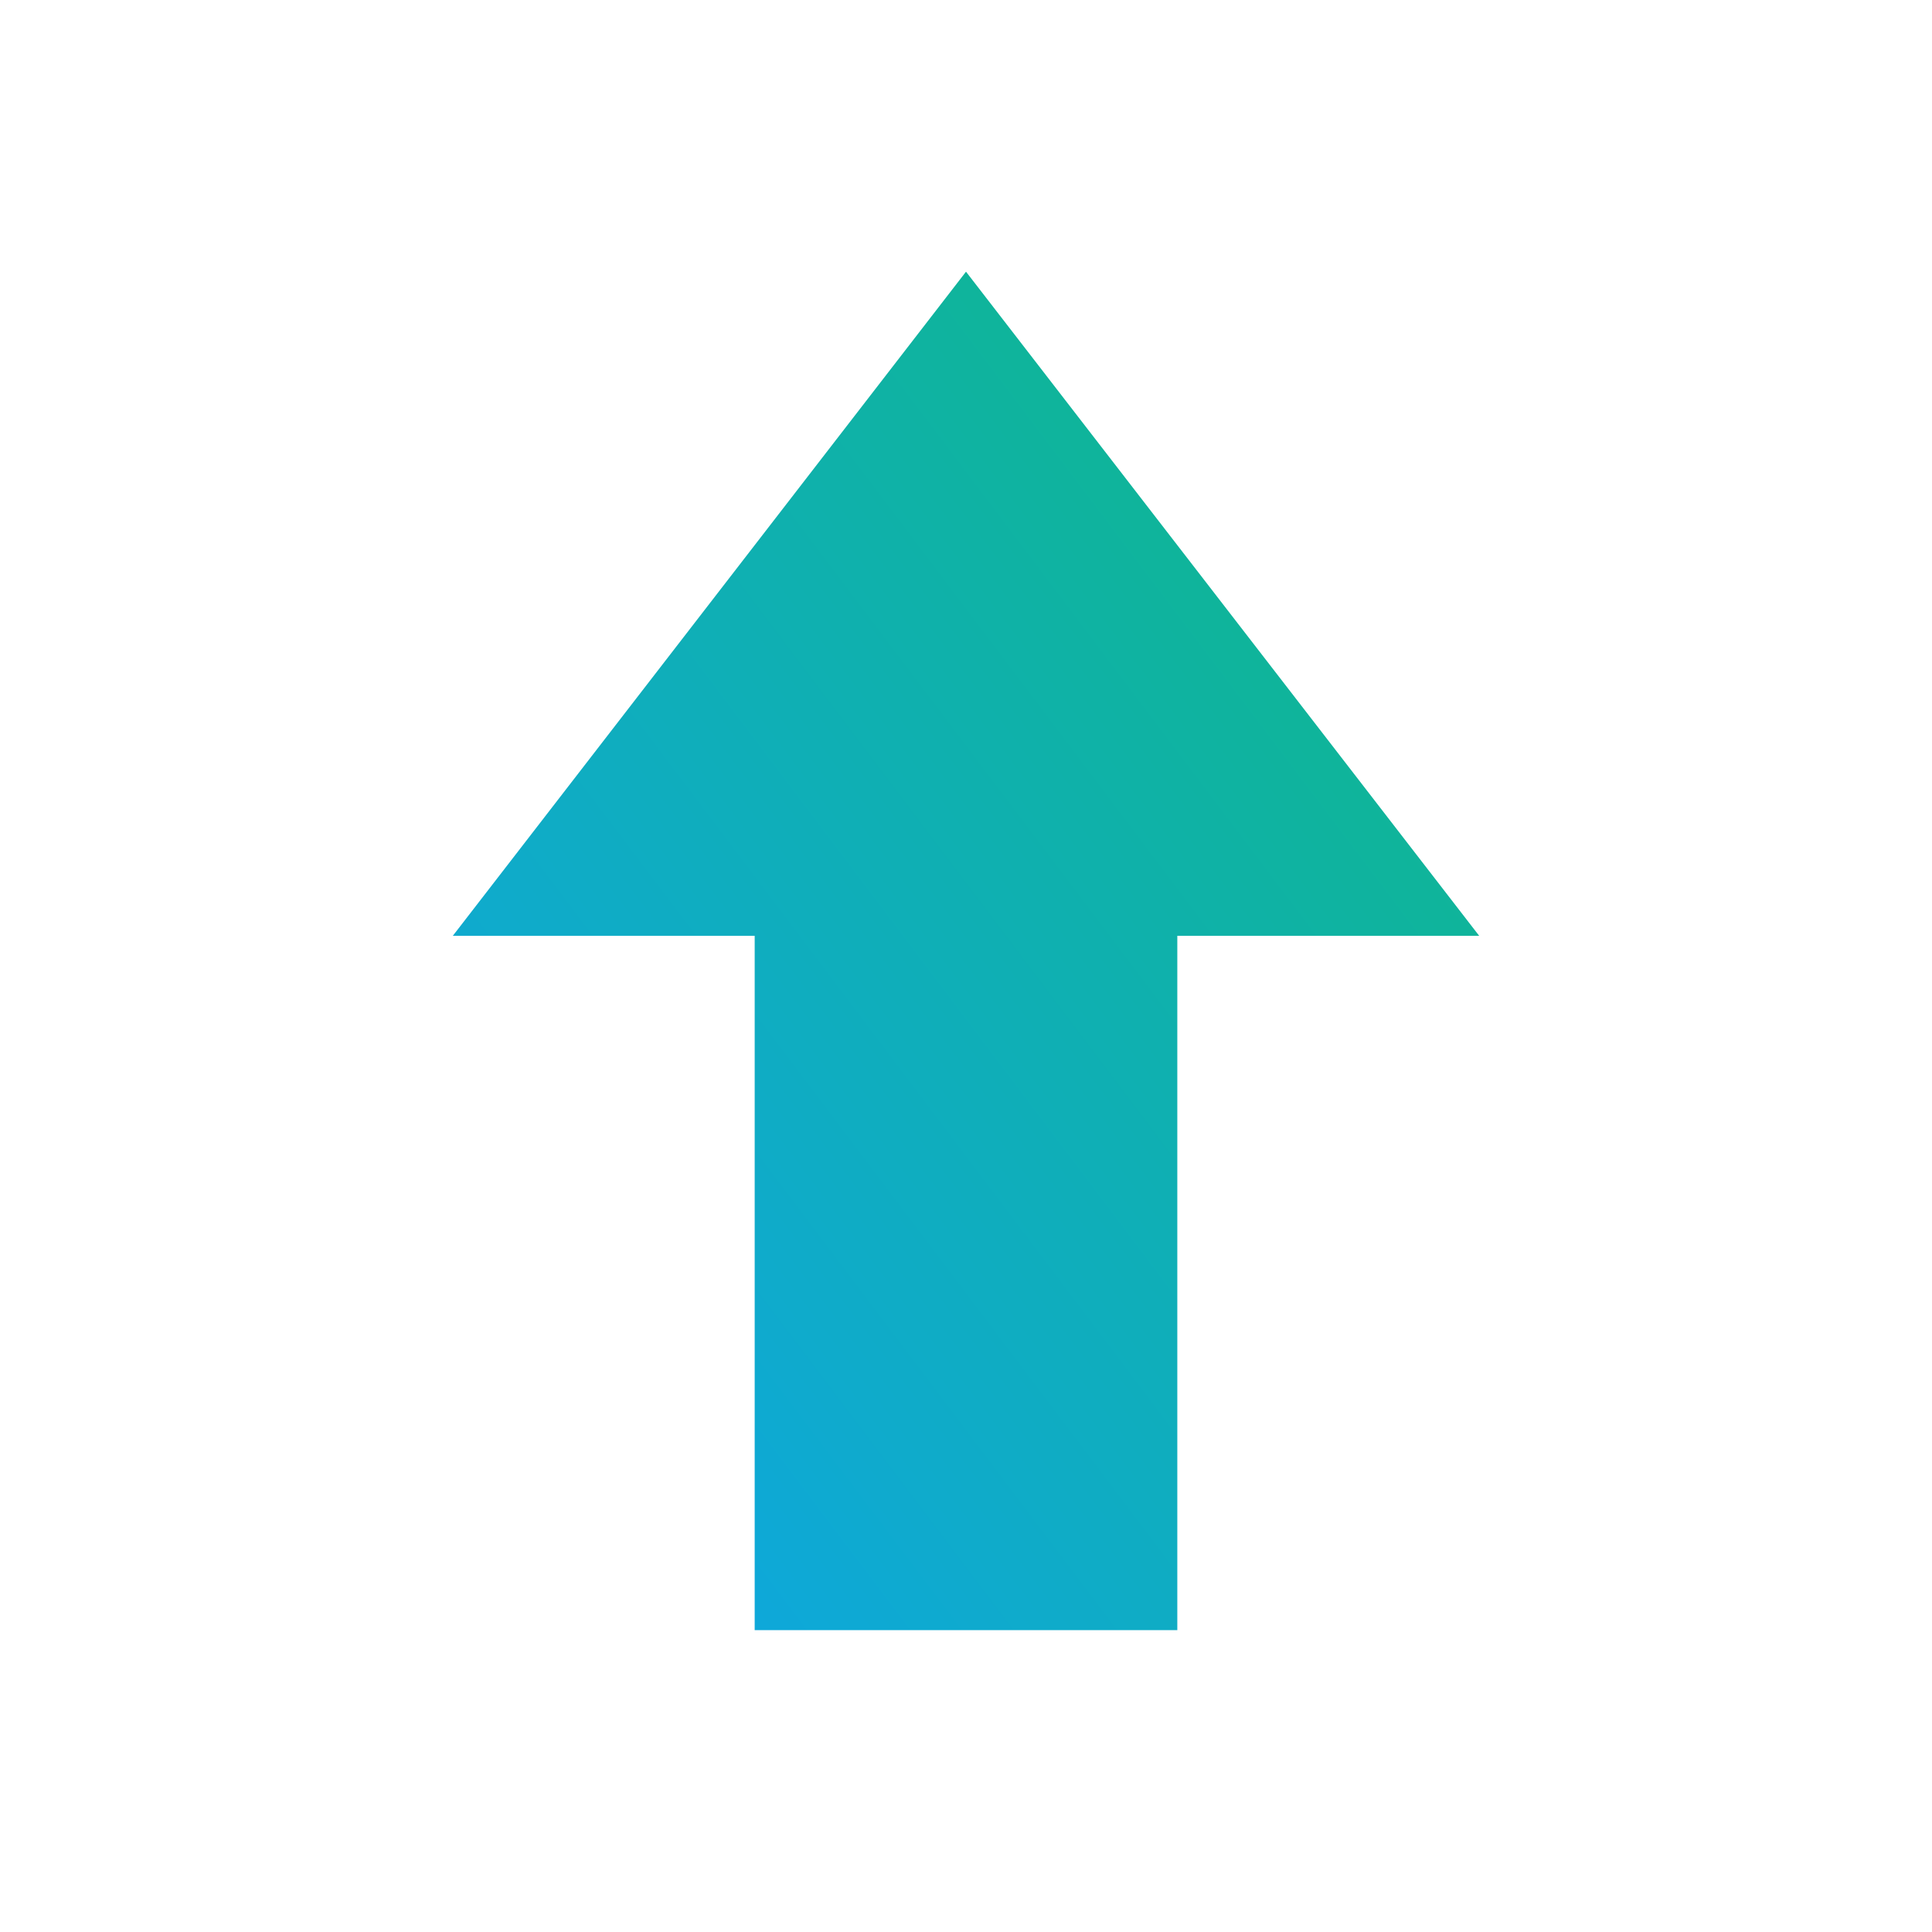
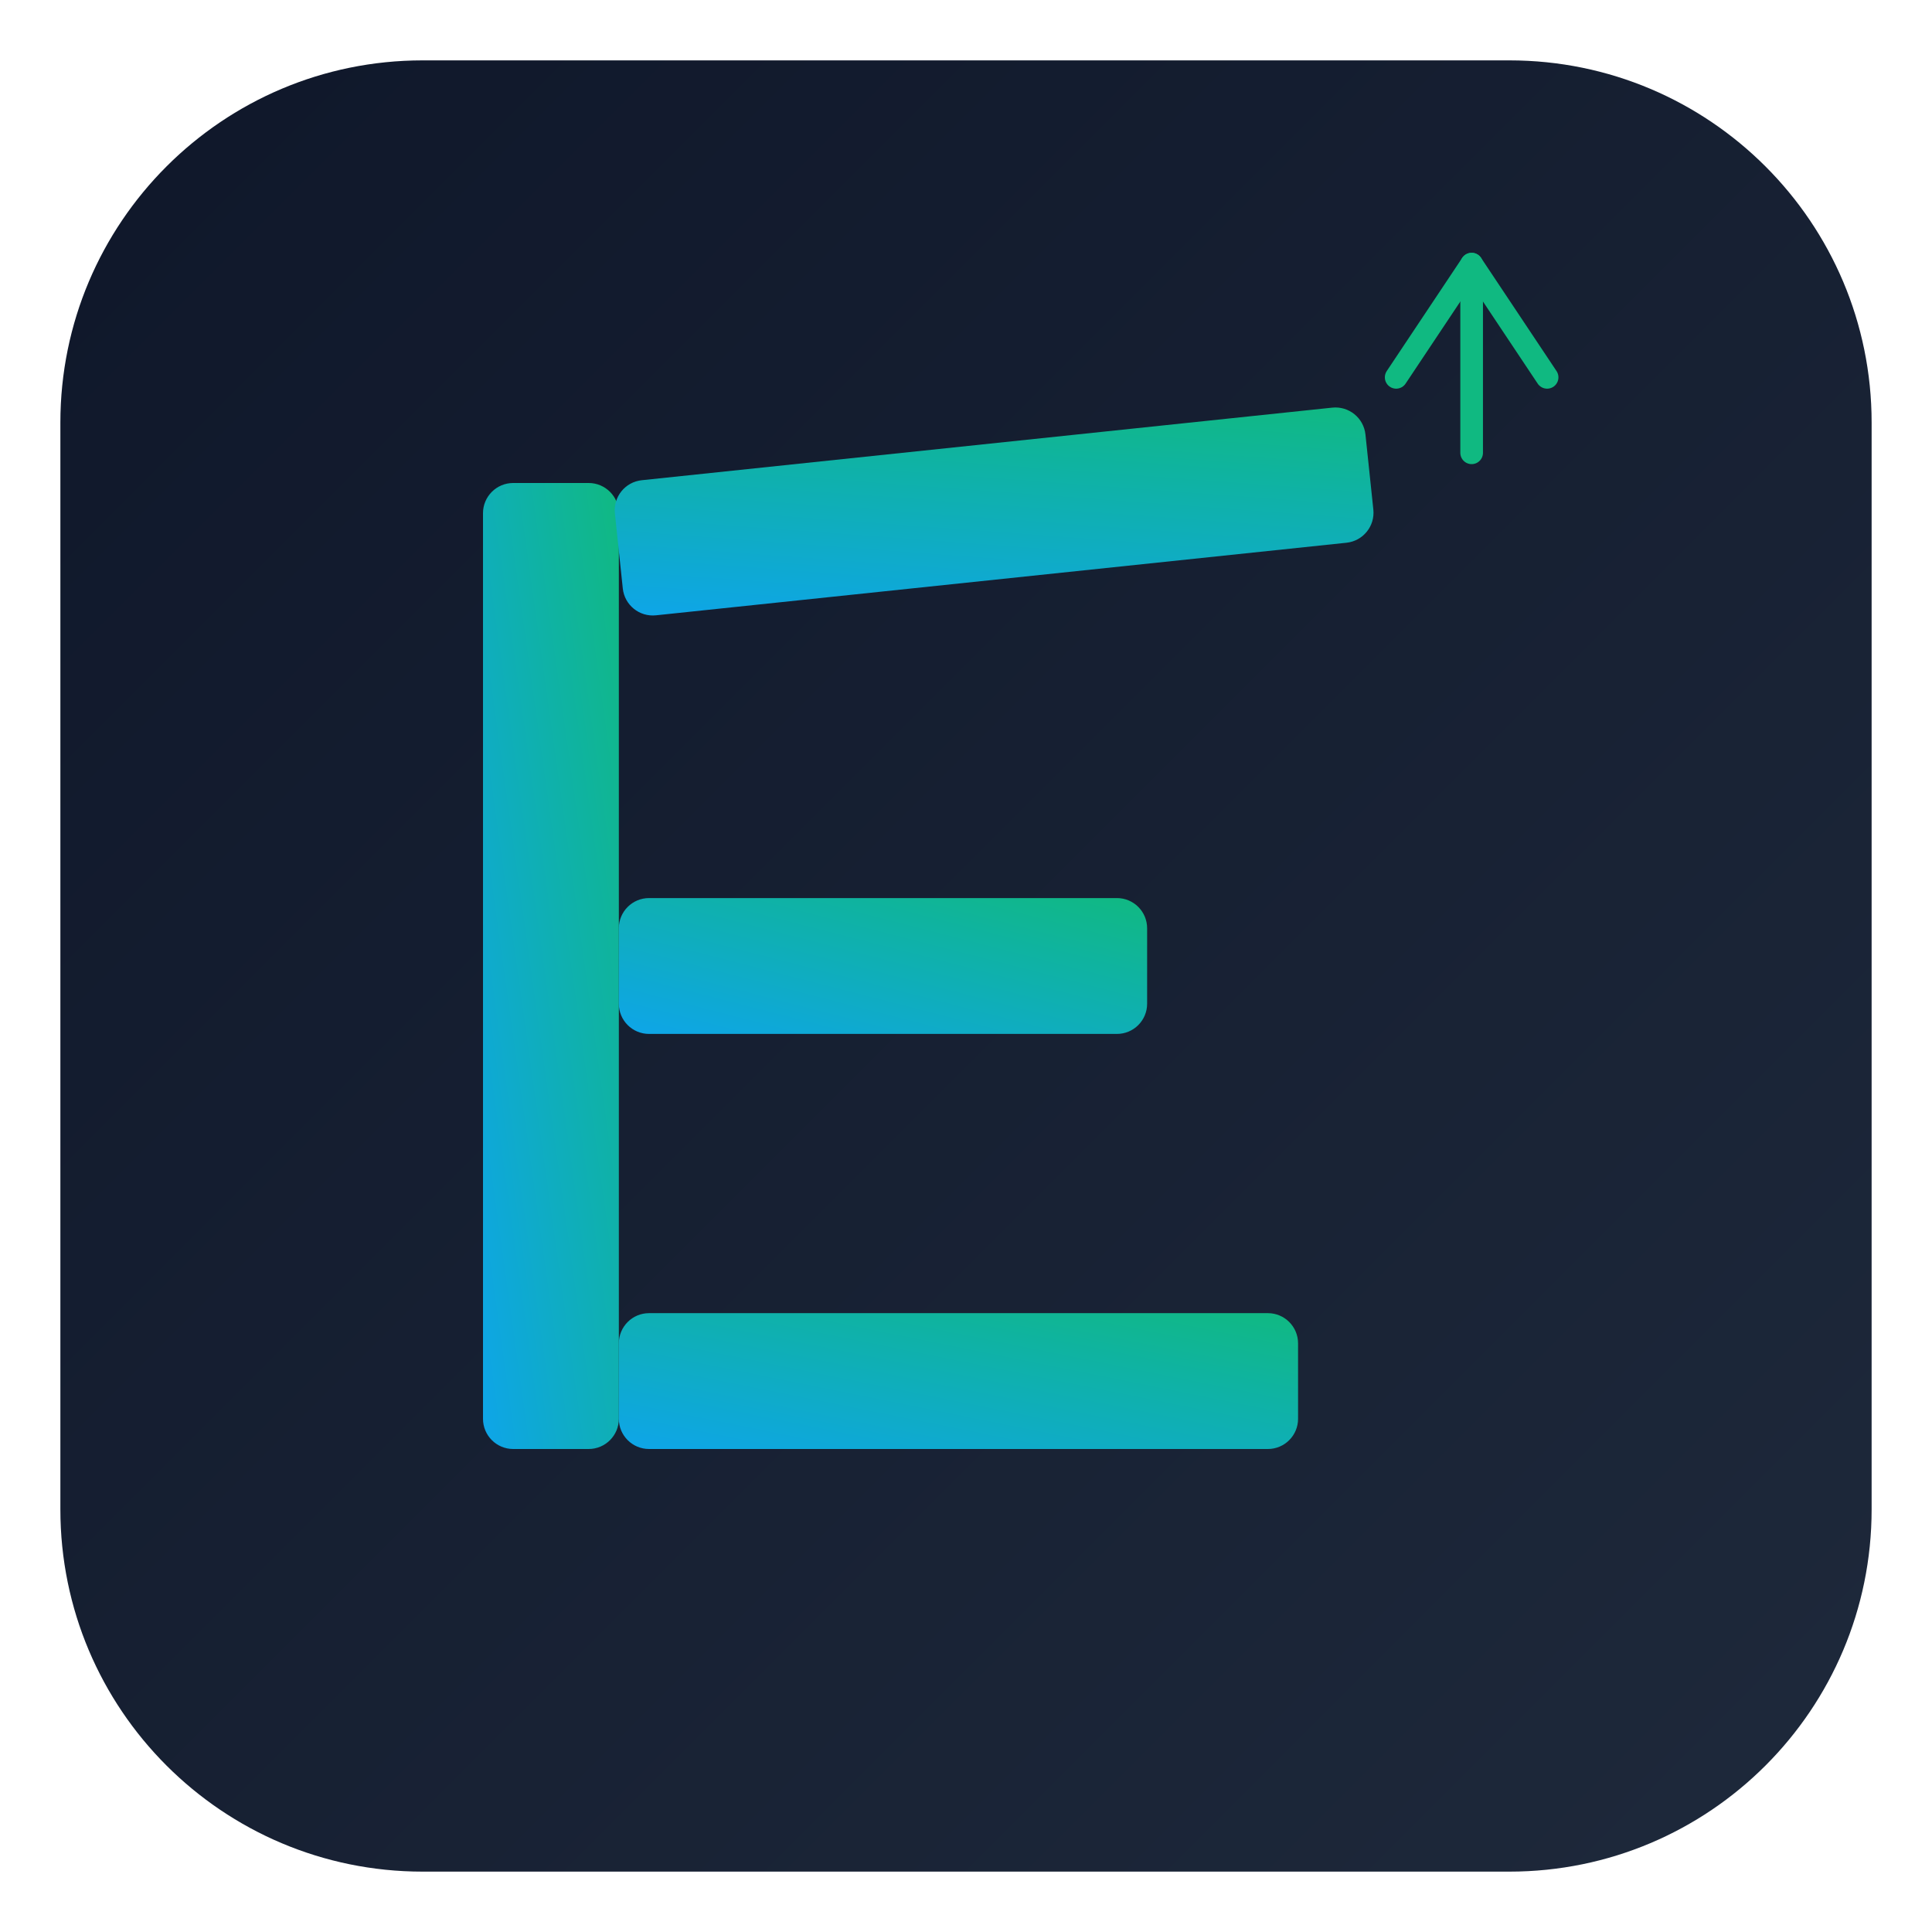
<svg xmlns="http://www.w3.org/2000/svg" viewBox="0 0 512 512" fill="none">
  <defs>
    <linearGradient id="g" x1="0%" y1="100%" x2="100%" y2="0%">
      <stop offset="0%" stop-color="#0EA5E9" />
      <stop offset="100%" stop-color="#10B981" />
    </linearGradient>
+     <linearGradient id="bg" x1="0%" y1="0%" x2="100%" y2="100%">
+       <stop offset="0%" stop-color="#0F172A" />
+       <stop offset="100%" stop-color="#1E293B" />
+     </linearGradient>
  </defs>
-   <path d="M 256 72 L 392 248 L 312 248 L 312 432 L 200 432 L 200 248 L 120 248 Z" fill="url(#g)" />
+   <rect x="16" y="16" width="480" height="480" rx="96" fill="url(#bg)" />
+   <rect x="128" y="128" width="36" height="256" rx="8" fill="url(#g)" />
+   <rect x="164" y="348" width="180" height="36" rx="8" fill="url(#g)" />
+   <rect x="164" y="238" width="140" height="36" rx="8" fill="url(#g)" />
+   <rect x="164" y="128" width="200" height="36" rx="8" fill="url(#g)" transform="rotate(-6, 164, 146)" />
+   <path d="M 370 100 L 390 70 L 410 100" stroke="#10B981" stroke-width="6" stroke-linecap="round" stroke-linejoin="round" fill="none" />
+   <line x1="390" y1="70" x2="390" y2="120" stroke="#10B981" stroke-width="6" stroke-linecap="round" />
</svg>
